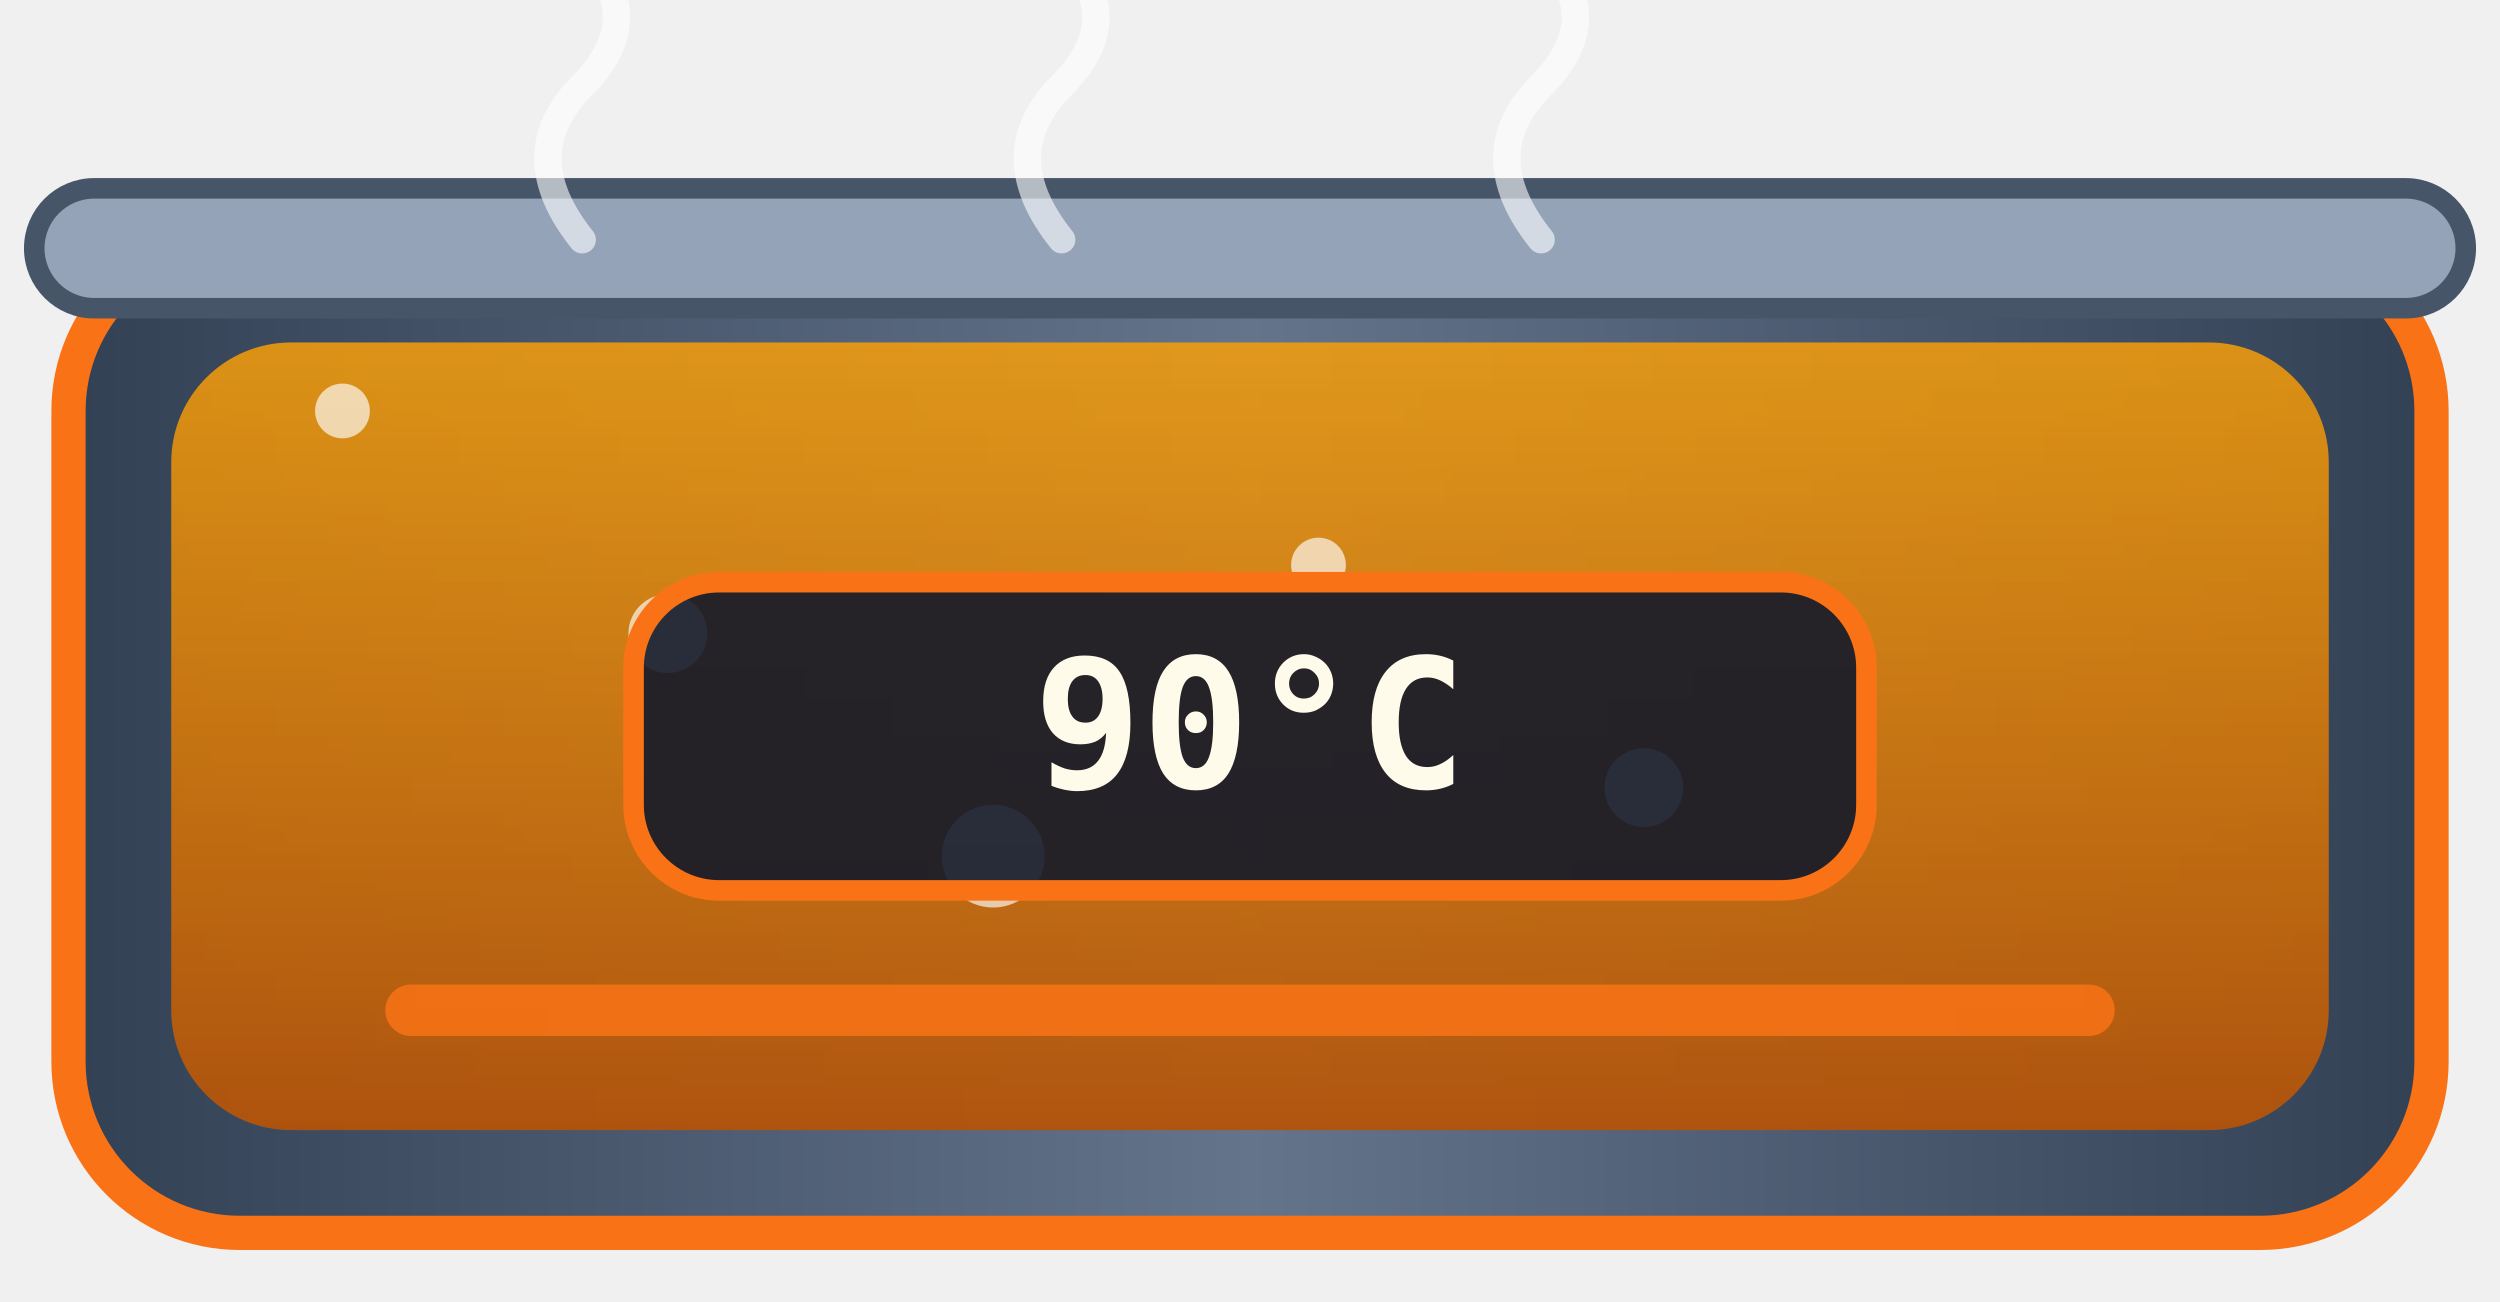
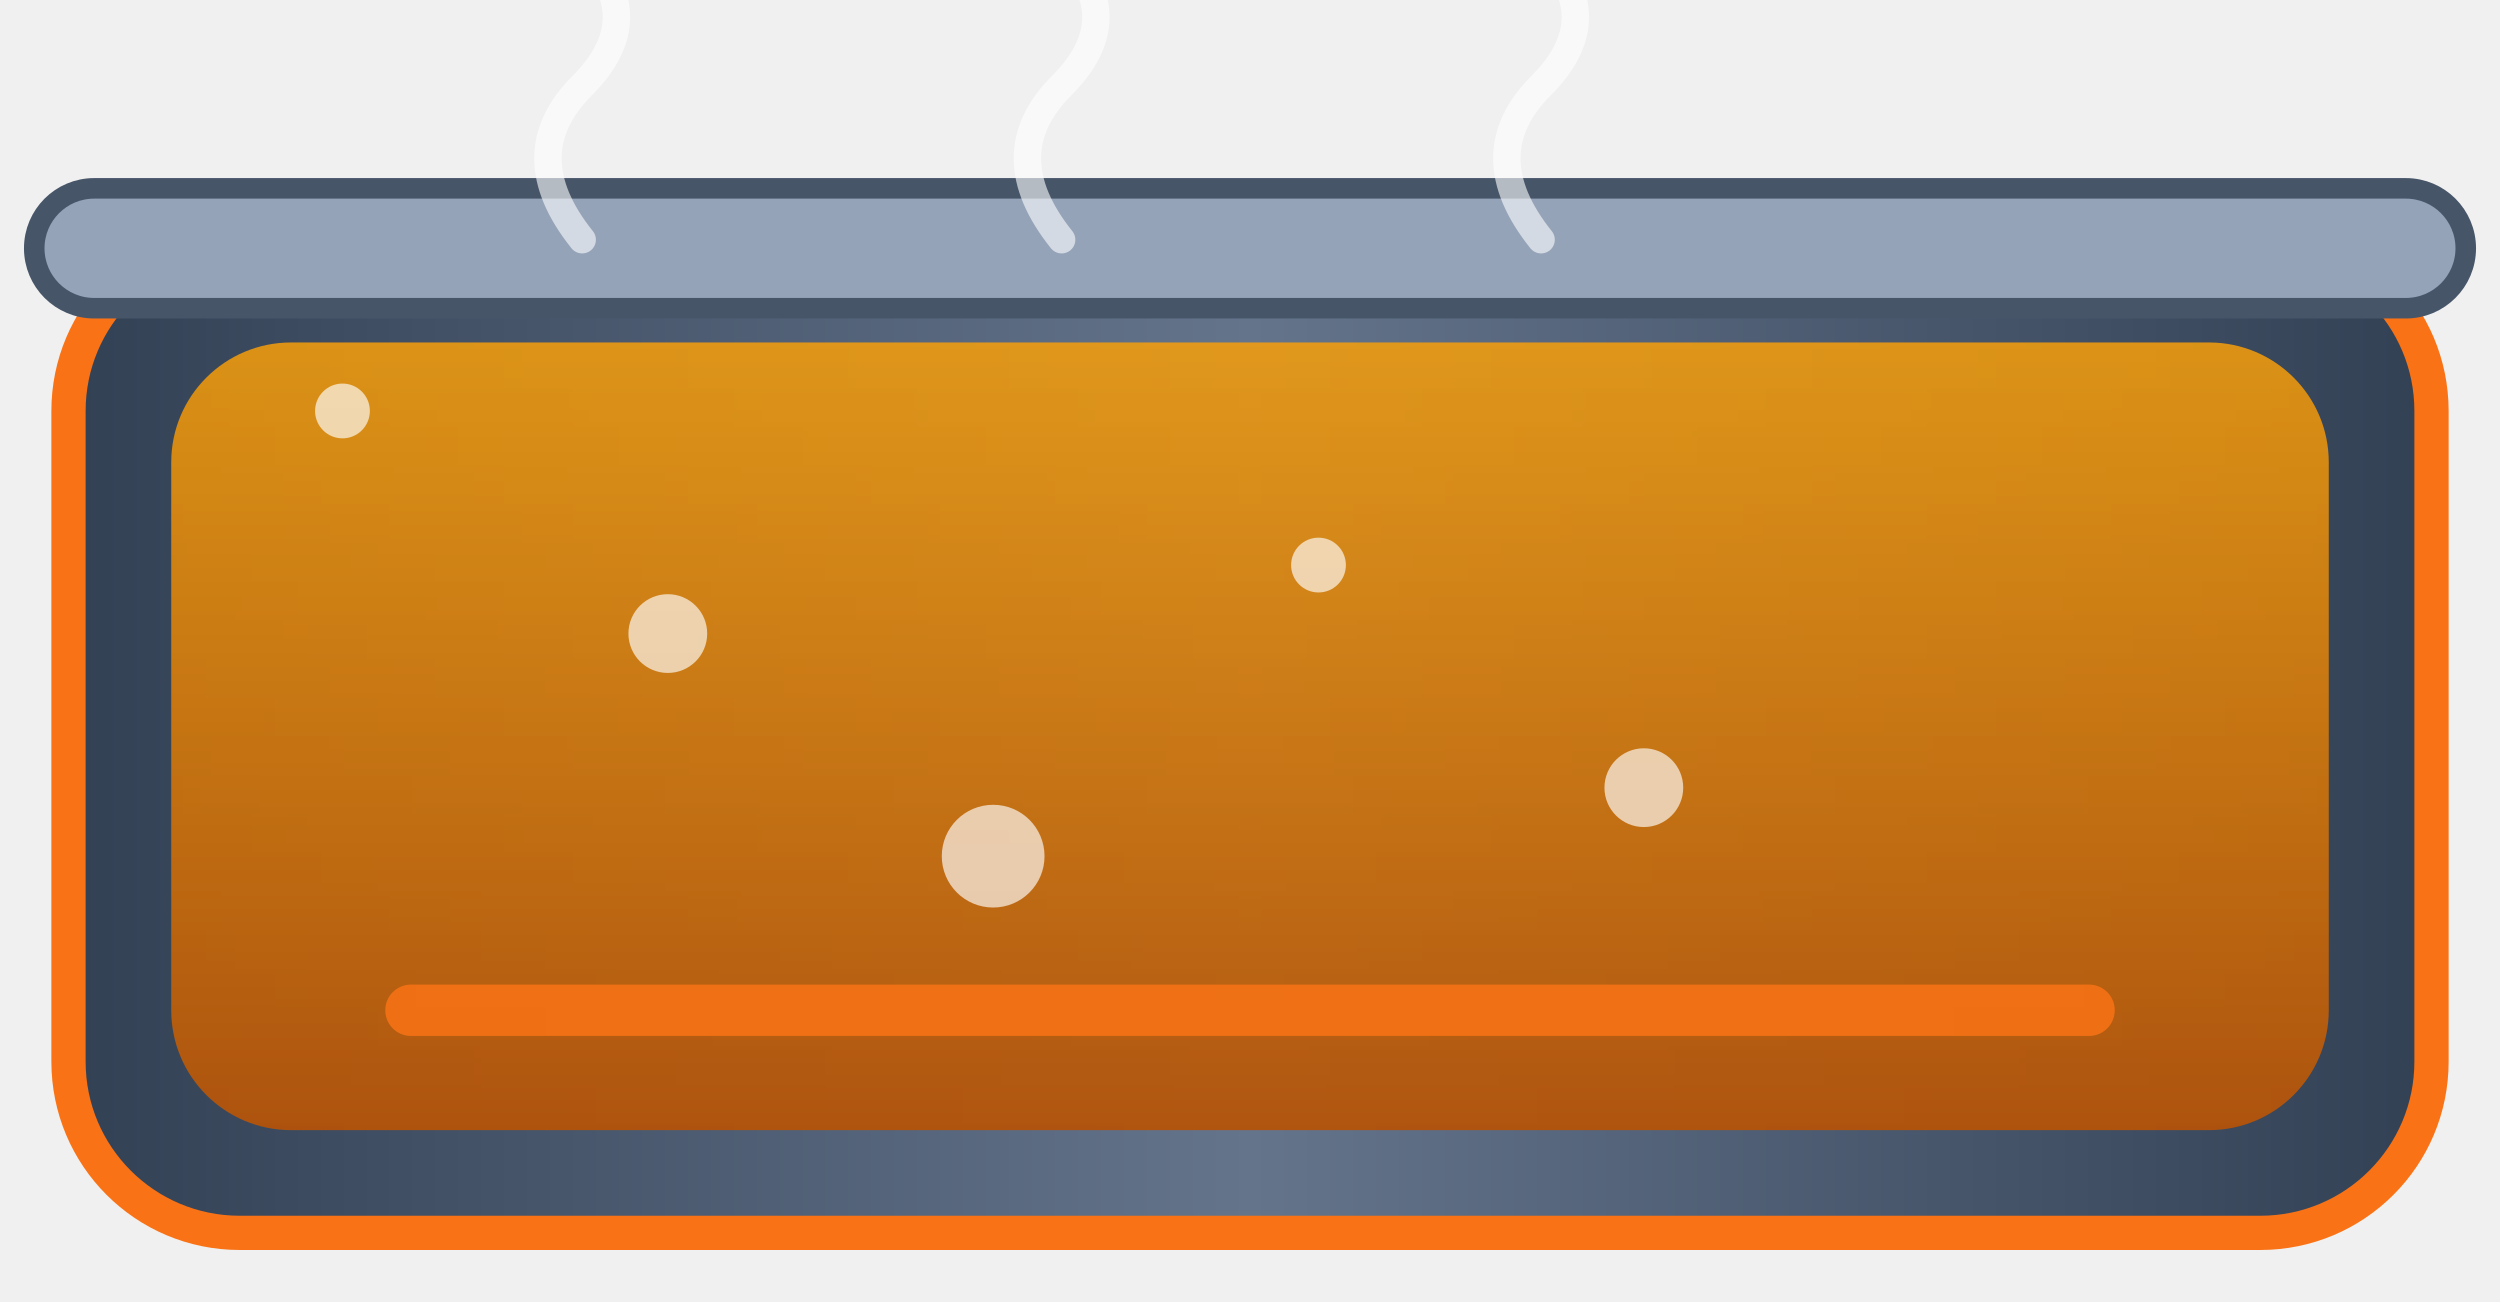
<svg xmlns="http://www.w3.org/2000/svg" viewBox="0 0 146 76">
  <defs>
    <linearGradient id="liq" x1="0" y1="0" x2="0" y2="1">
      <stop offset="0%" stop-color="#f59e0b" stop-opacity="0.86" />
      <stop offset="100%" stop-color="#b45309" stop-opacity="0.94" />
    </linearGradient>
    <linearGradient id="tub" x1="0" y1="0" x2="1" y2="0">
      <stop offset="0%" stop-color="#334155" />
      <stop offset="50%" stop-color="#64748b" />
      <stop offset="100%" stop-color="#334155" />
    </linearGradient>
  </defs>
  <rect x="4" y="14" width="138" height="58" rx="10" fill="url(#tub)" stroke="#f97316" stroke-width="2" />
  <rect x="10" y="20" width="126" height="46" rx="7" fill="url(#liq)" />
  <rect x="2" y="11" width="142" height="7" rx="3.5" fill="#94a3b8" stroke="#475569" stroke-width="1.2" />
  <circle cx="20" cy="24" r="1.6" fill="#ffffff" fill-opacity="0.65" />
  <circle cx="39" cy="37" r="2.3" fill="#ffffff" fill-opacity="0.65" />
  <circle cx="58" cy="50" r="3.0" fill="#ffffff" fill-opacity="0.65" />
  <circle cx="77" cy="33" r="1.6" fill="#ffffff" fill-opacity="0.65" />
  <circle cx="96" cy="46" r="2.3" fill="#ffffff" fill-opacity="0.65" />
  <path d="M24 59 H122" stroke="#f97316" stroke-width="3" stroke-linecap="round" stroke-opacity="0.85" />
  <path d="M34 14 q-4 -5 0 -9 q4 -4 0 -8" fill="none" stroke="#ffffff" stroke-opacity="0.6" stroke-width="1.6" stroke-linecap="round" />
  <path d="M62 14 q-4 -5 0 -9 q4 -4 0 -8" fill="none" stroke="#ffffff" stroke-opacity="0.6" stroke-width="1.6" stroke-linecap="round" />
  <path d="M90 14 q-4 -5 0 -9 q4 -4 0 -8" fill="none" stroke="#ffffff" stroke-opacity="0.6" stroke-width="1.6" stroke-linecap="round" />
-   <rect x="37" y="34" width="72" height="18" rx="5" fill="#0f172a" fill-opacity="0.88" stroke="#f97316" stroke-width="1.2" />
-   <text x="73" y="46" text-anchor="middle" font-family="ui-monospace,monospace" font-size="10.5" font-weight="bold" fill="#fffbeb">90°C</text>
</svg>
